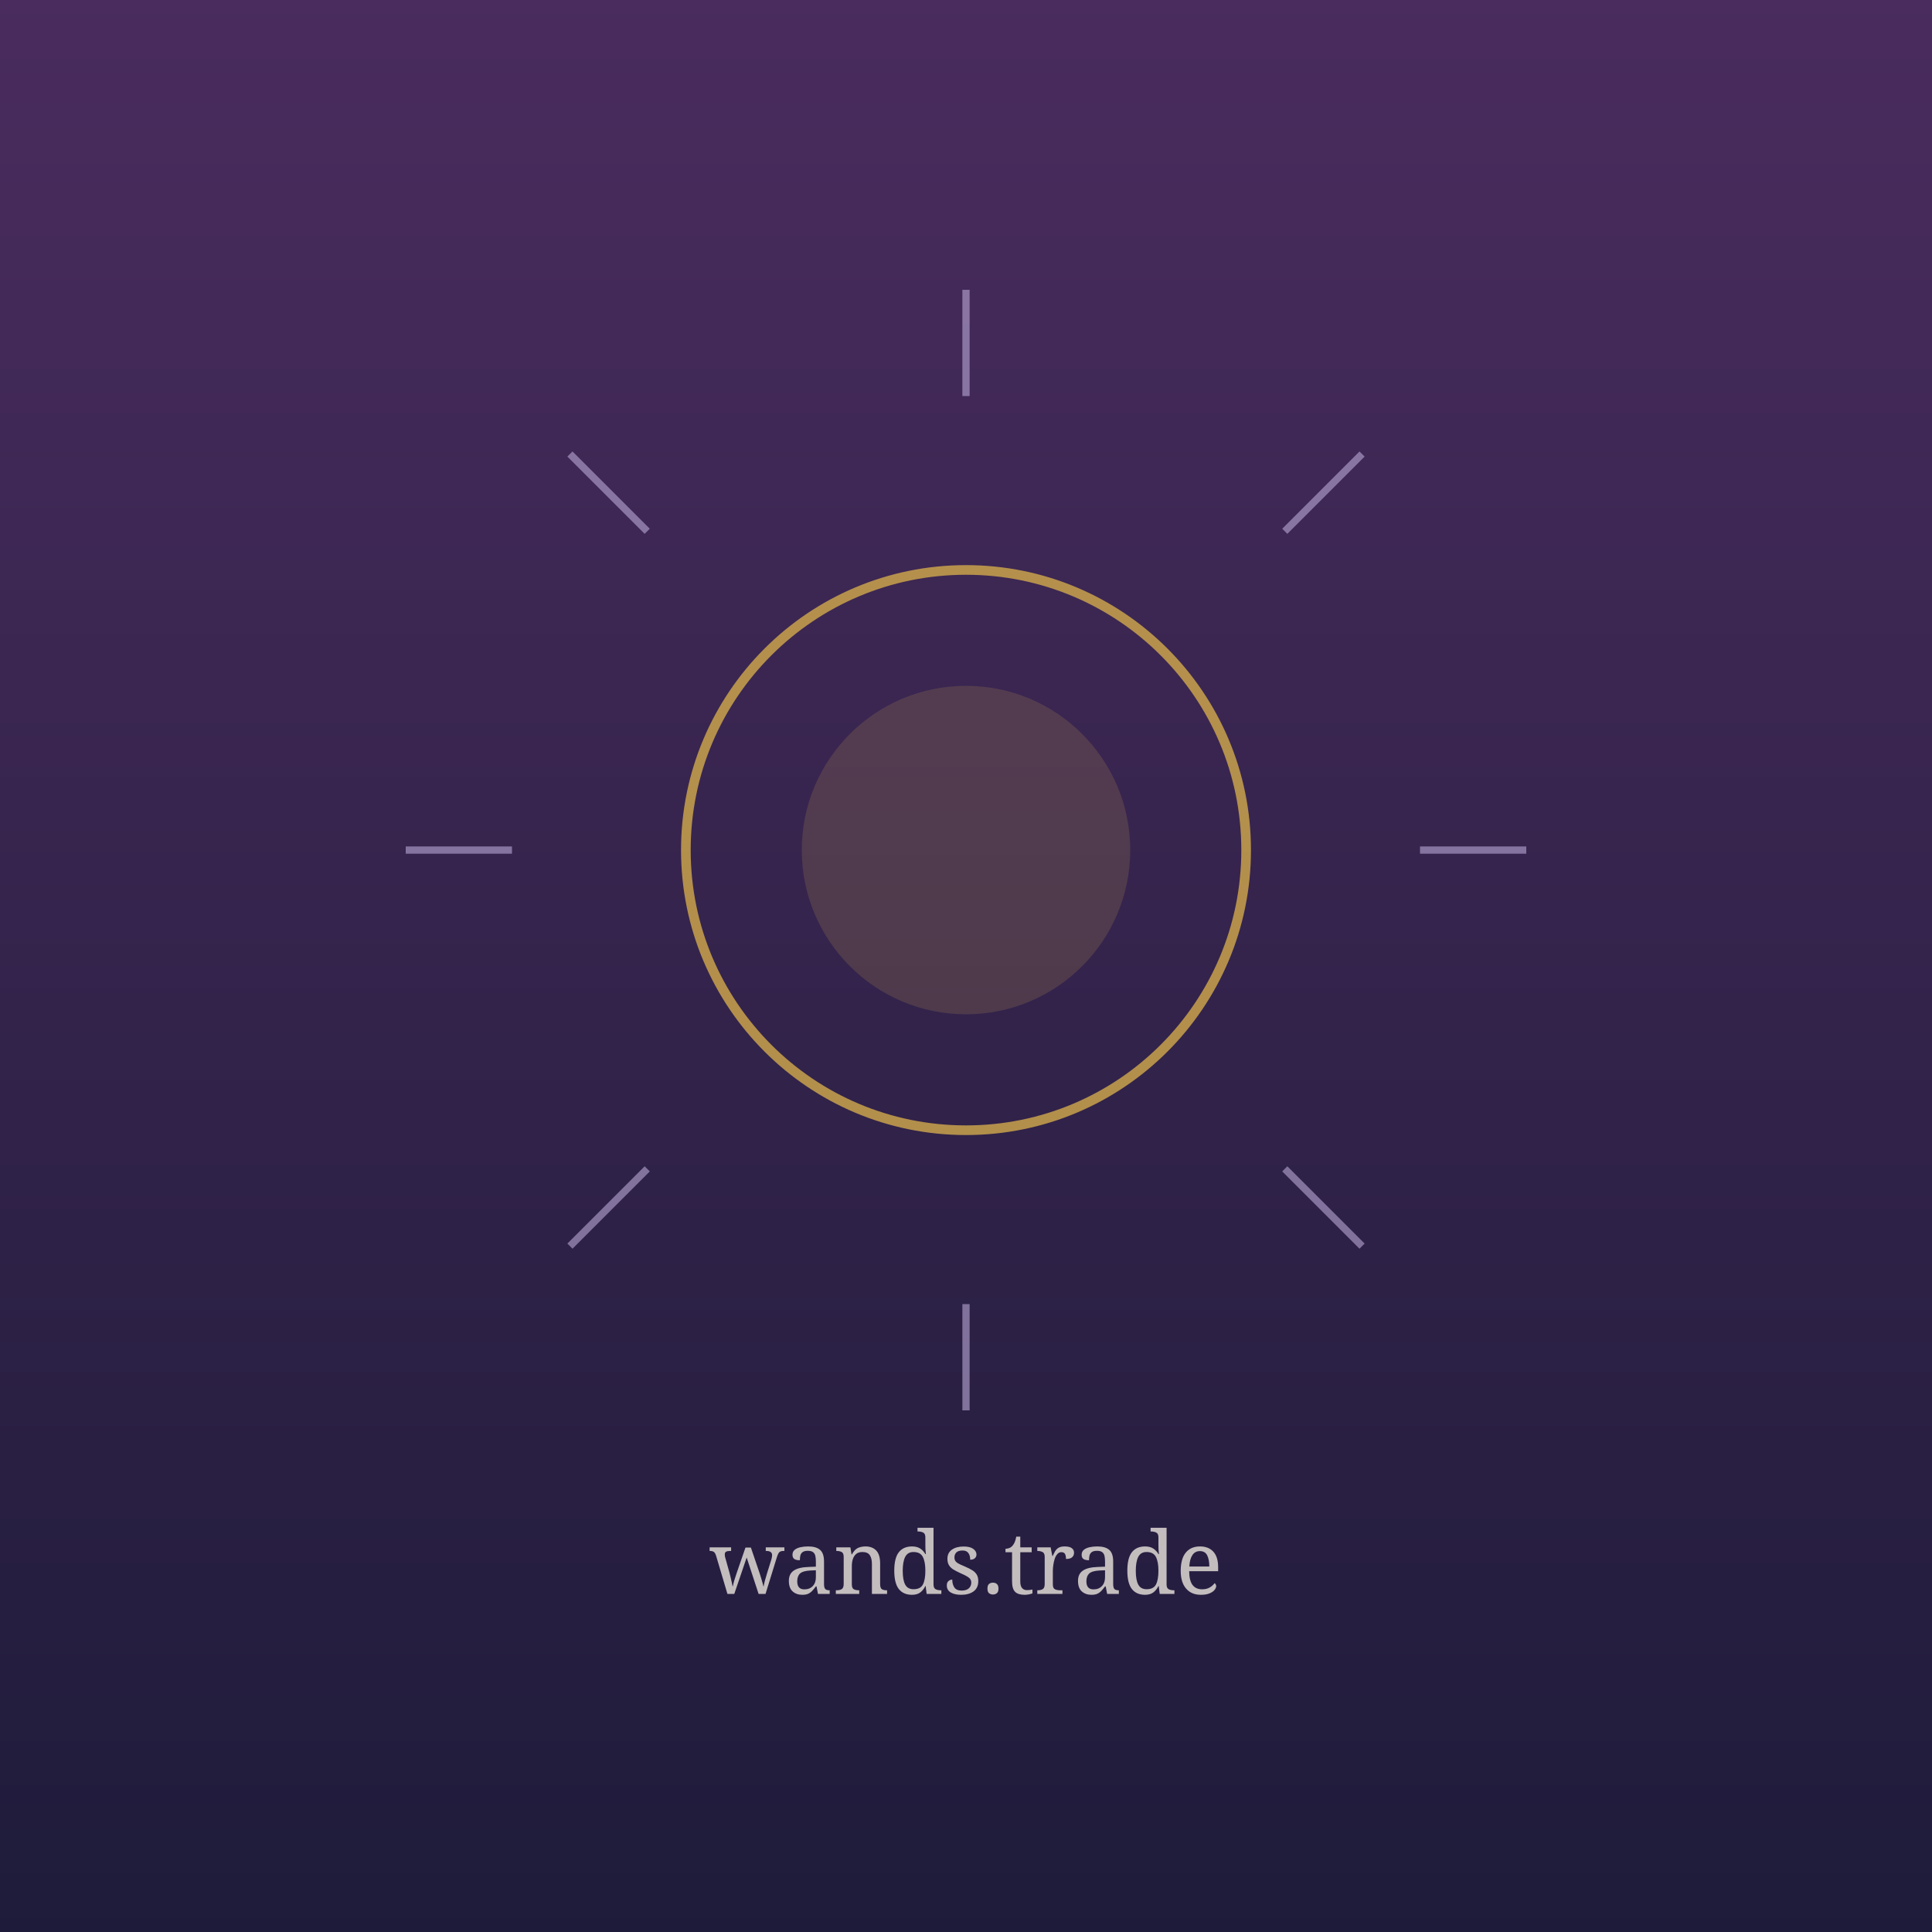
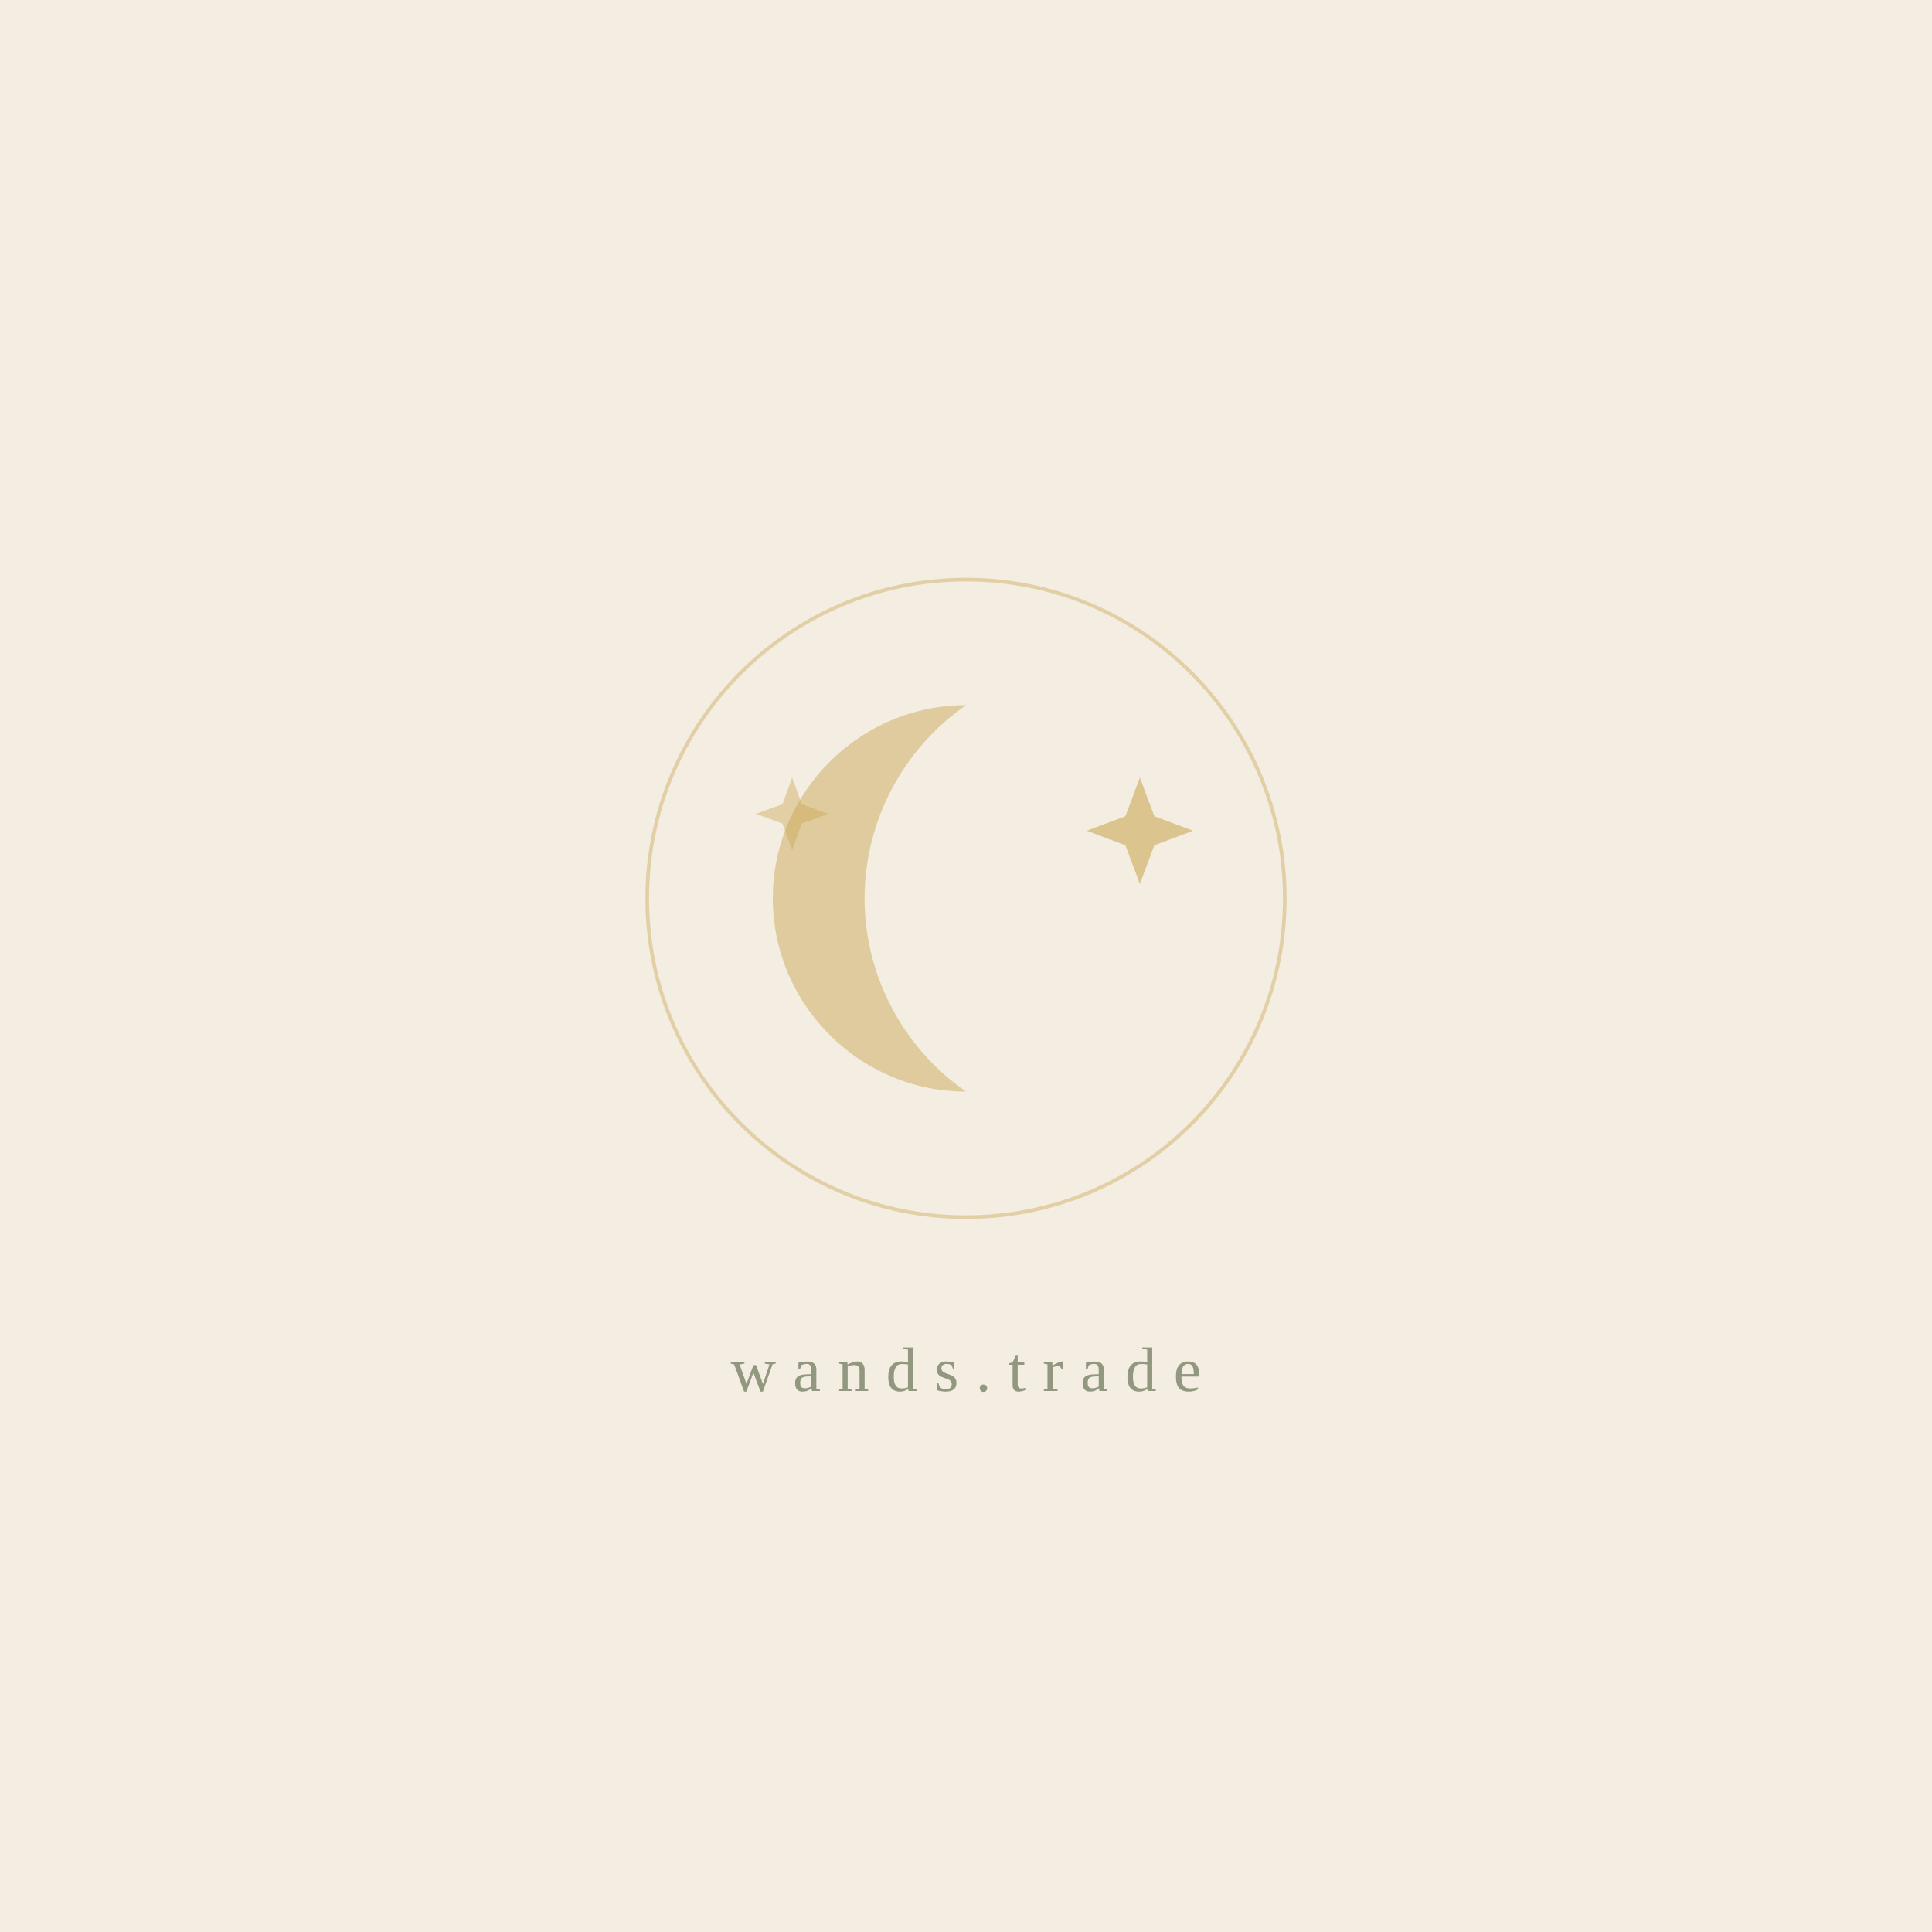
- <svg xmlns="http://www.w3.org/2000/svg" width="400" height="400" viewBox="0 0 400 400" role="img" aria-label="Placeholder artwork">
-   <defs>
-     <linearGradient id="sky" x1="0" y1="0" x2="0" y2="1">
-       <stop offset="0%" stop-color="#4A2C5E" />
-       <stop offset="100%" stop-color="#1E1B3A" />
-     </linearGradient>
-   </defs>
-   <rect width="400" height="400" fill="url(#sky)" />
-   <circle cx="200" cy="176" r="58" fill="none" stroke="#C9A24B" stroke-width="2" opacity="0.85" />
-   <circle cx="200" cy="176" r="34" fill="#C9A24B" opacity="0.18" />
-   <g stroke="#B9A9D6" stroke-width="1.5" opacity="0.6">
-     <path d="M200 60v22M200 270v22M84 176h22M294 176h22" />
-     <path d="M118 94l16 16M266 242l16 16M282 94l-16 16M134 242l-16 16" />
-   </g>
-   <text x="200" y="330" text-anchor="middle" font-family="Georgia, serif" font-size="18" fill="#F7F2E8" opacity="0.75">wands.trade</text>
+ <svg xmlns="http://www.w3.org/2000/svg" width="800" height="800" viewBox="0 0 800 800" role="img" aria-label="Placeholder image">
+   <rect width="800" height="800" fill="#F3EDE2" />
+   <circle cx="400" cy="372" r="132" fill="none" stroke="#C9A24B" stroke-opacity="0.4" stroke-width="1.5" />
+   <path d="M400 292c-44 0-80 36-80 80s36 80 80 80c-26-18-42-48-42-80s16-62 42-80z" fill="#C9A24B" fill-opacity="0.45" />
+   <path d="M472 322l6 16 16 6-16 6-6 16-6-16-16-6 16-6z" fill="#C9A24B" fill-opacity="0.55" />
+   <path d="M328 322l4 11 11 4-11 4-4 11-4-11-11-4 11-4z" fill="#C9A24B" fill-opacity="0.4" />
+   <text x="400" y="576" text-anchor="middle" font-family="Georgia, 'Times New Roman', serif" font-size="26" letter-spacing="7" fill="#5F6B4A" fill-opacity="0.65">wands.trade</text>
</svg>
